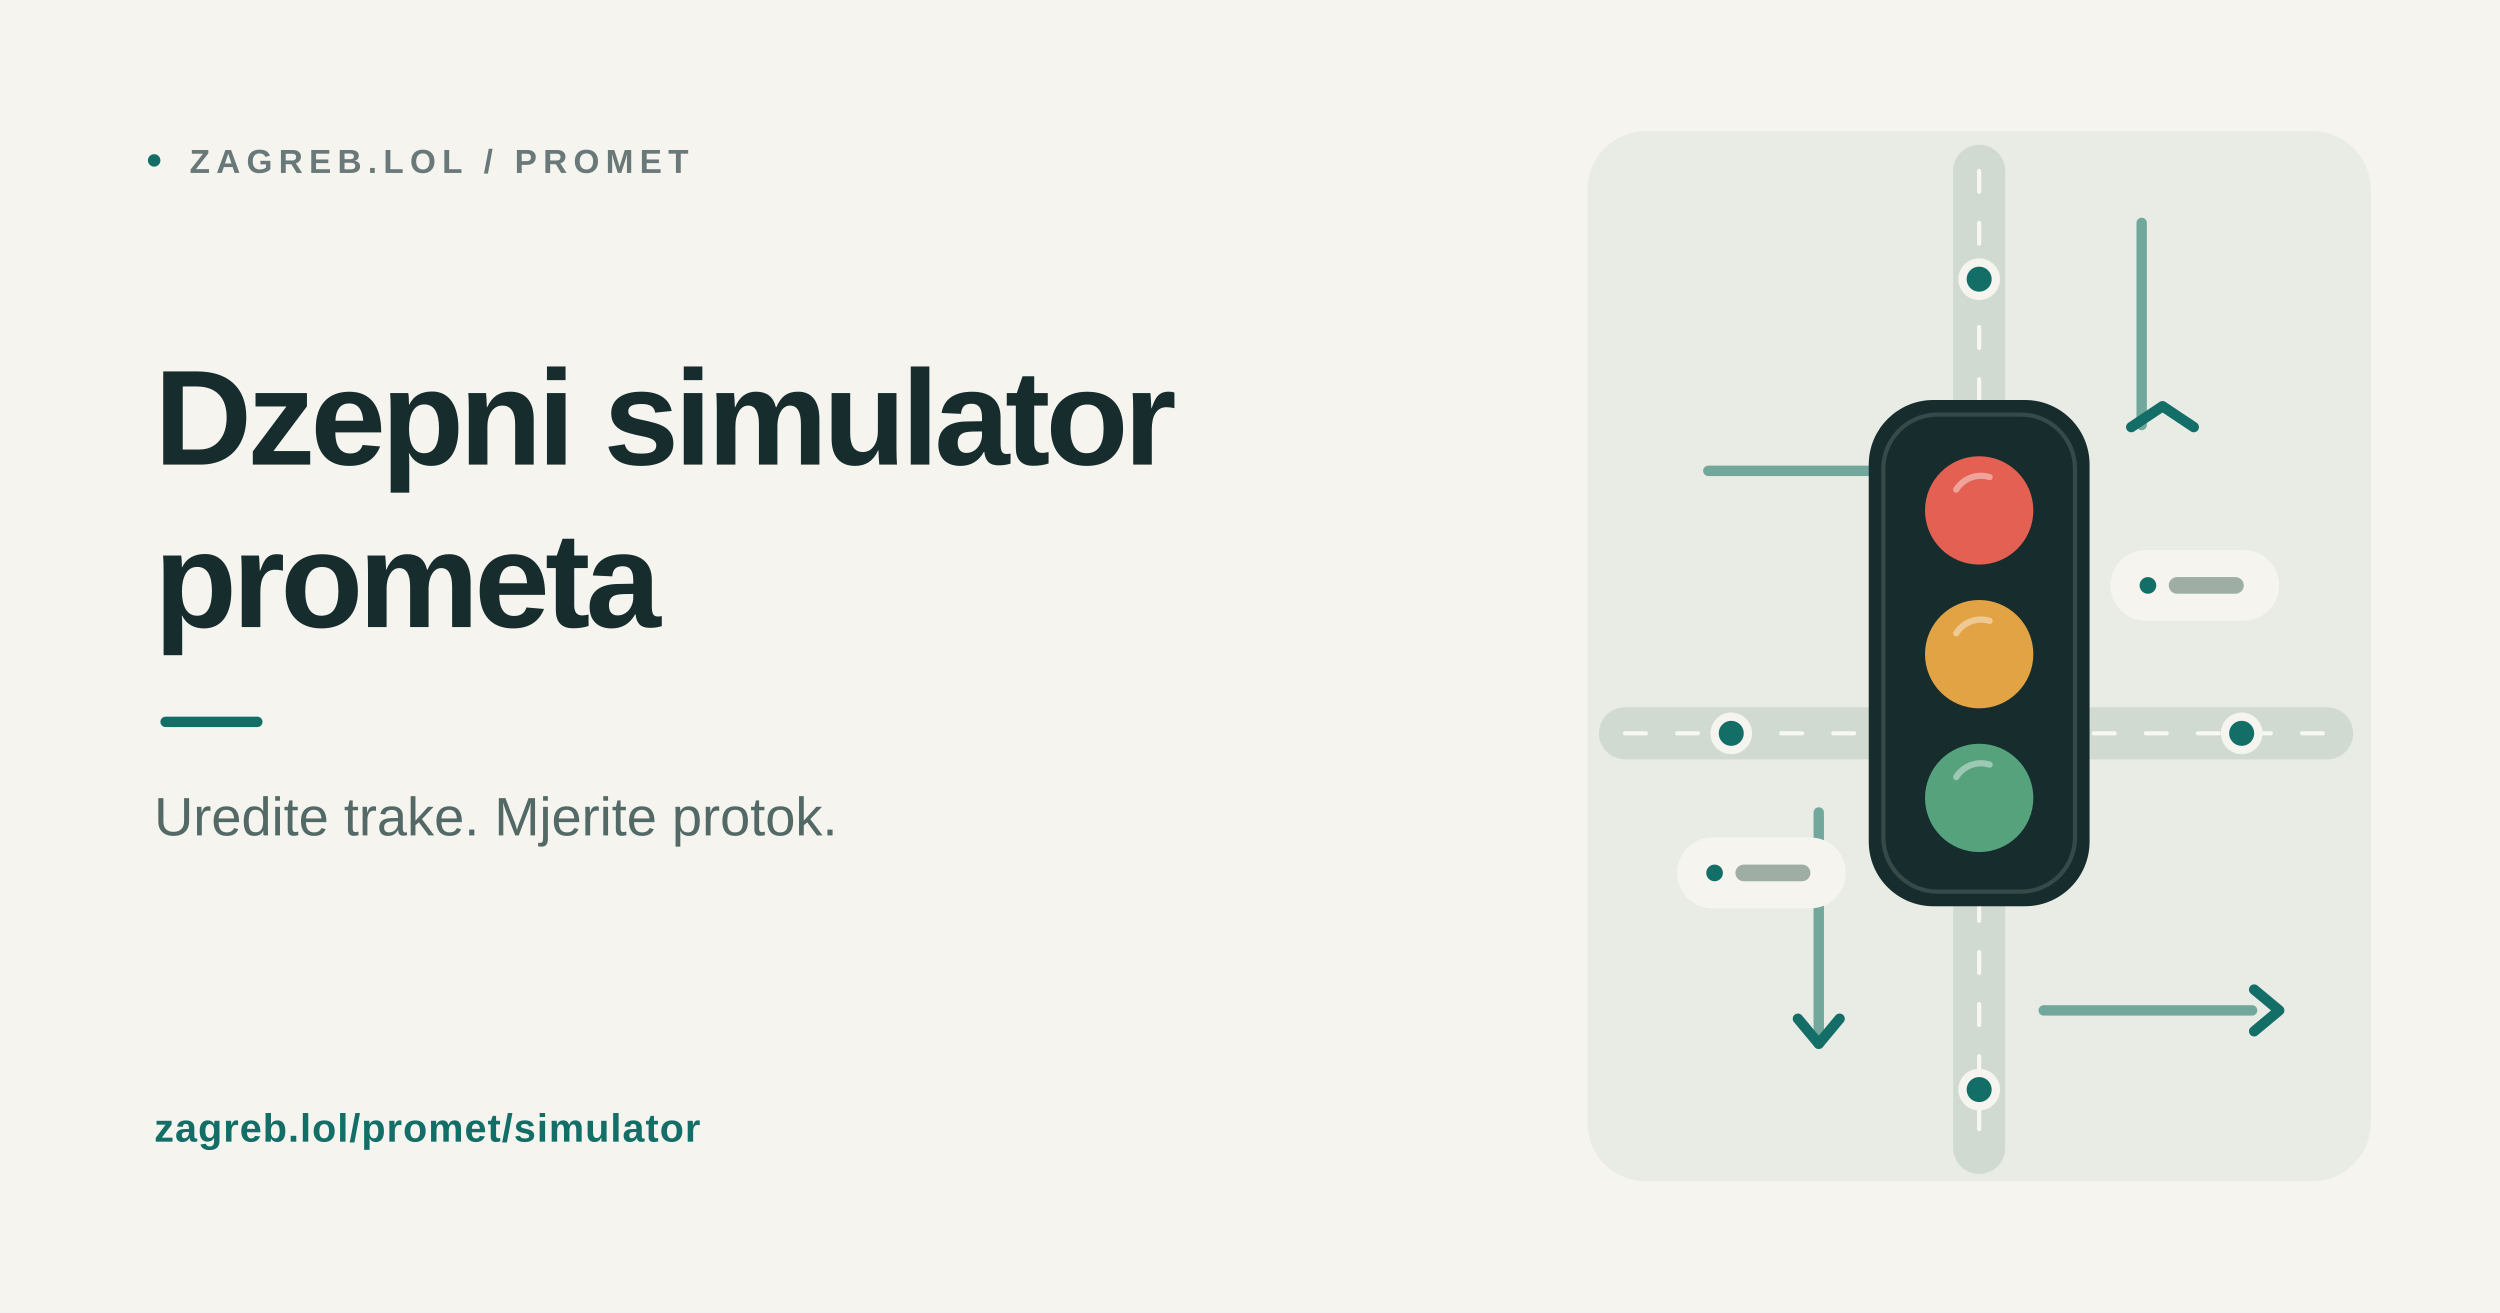
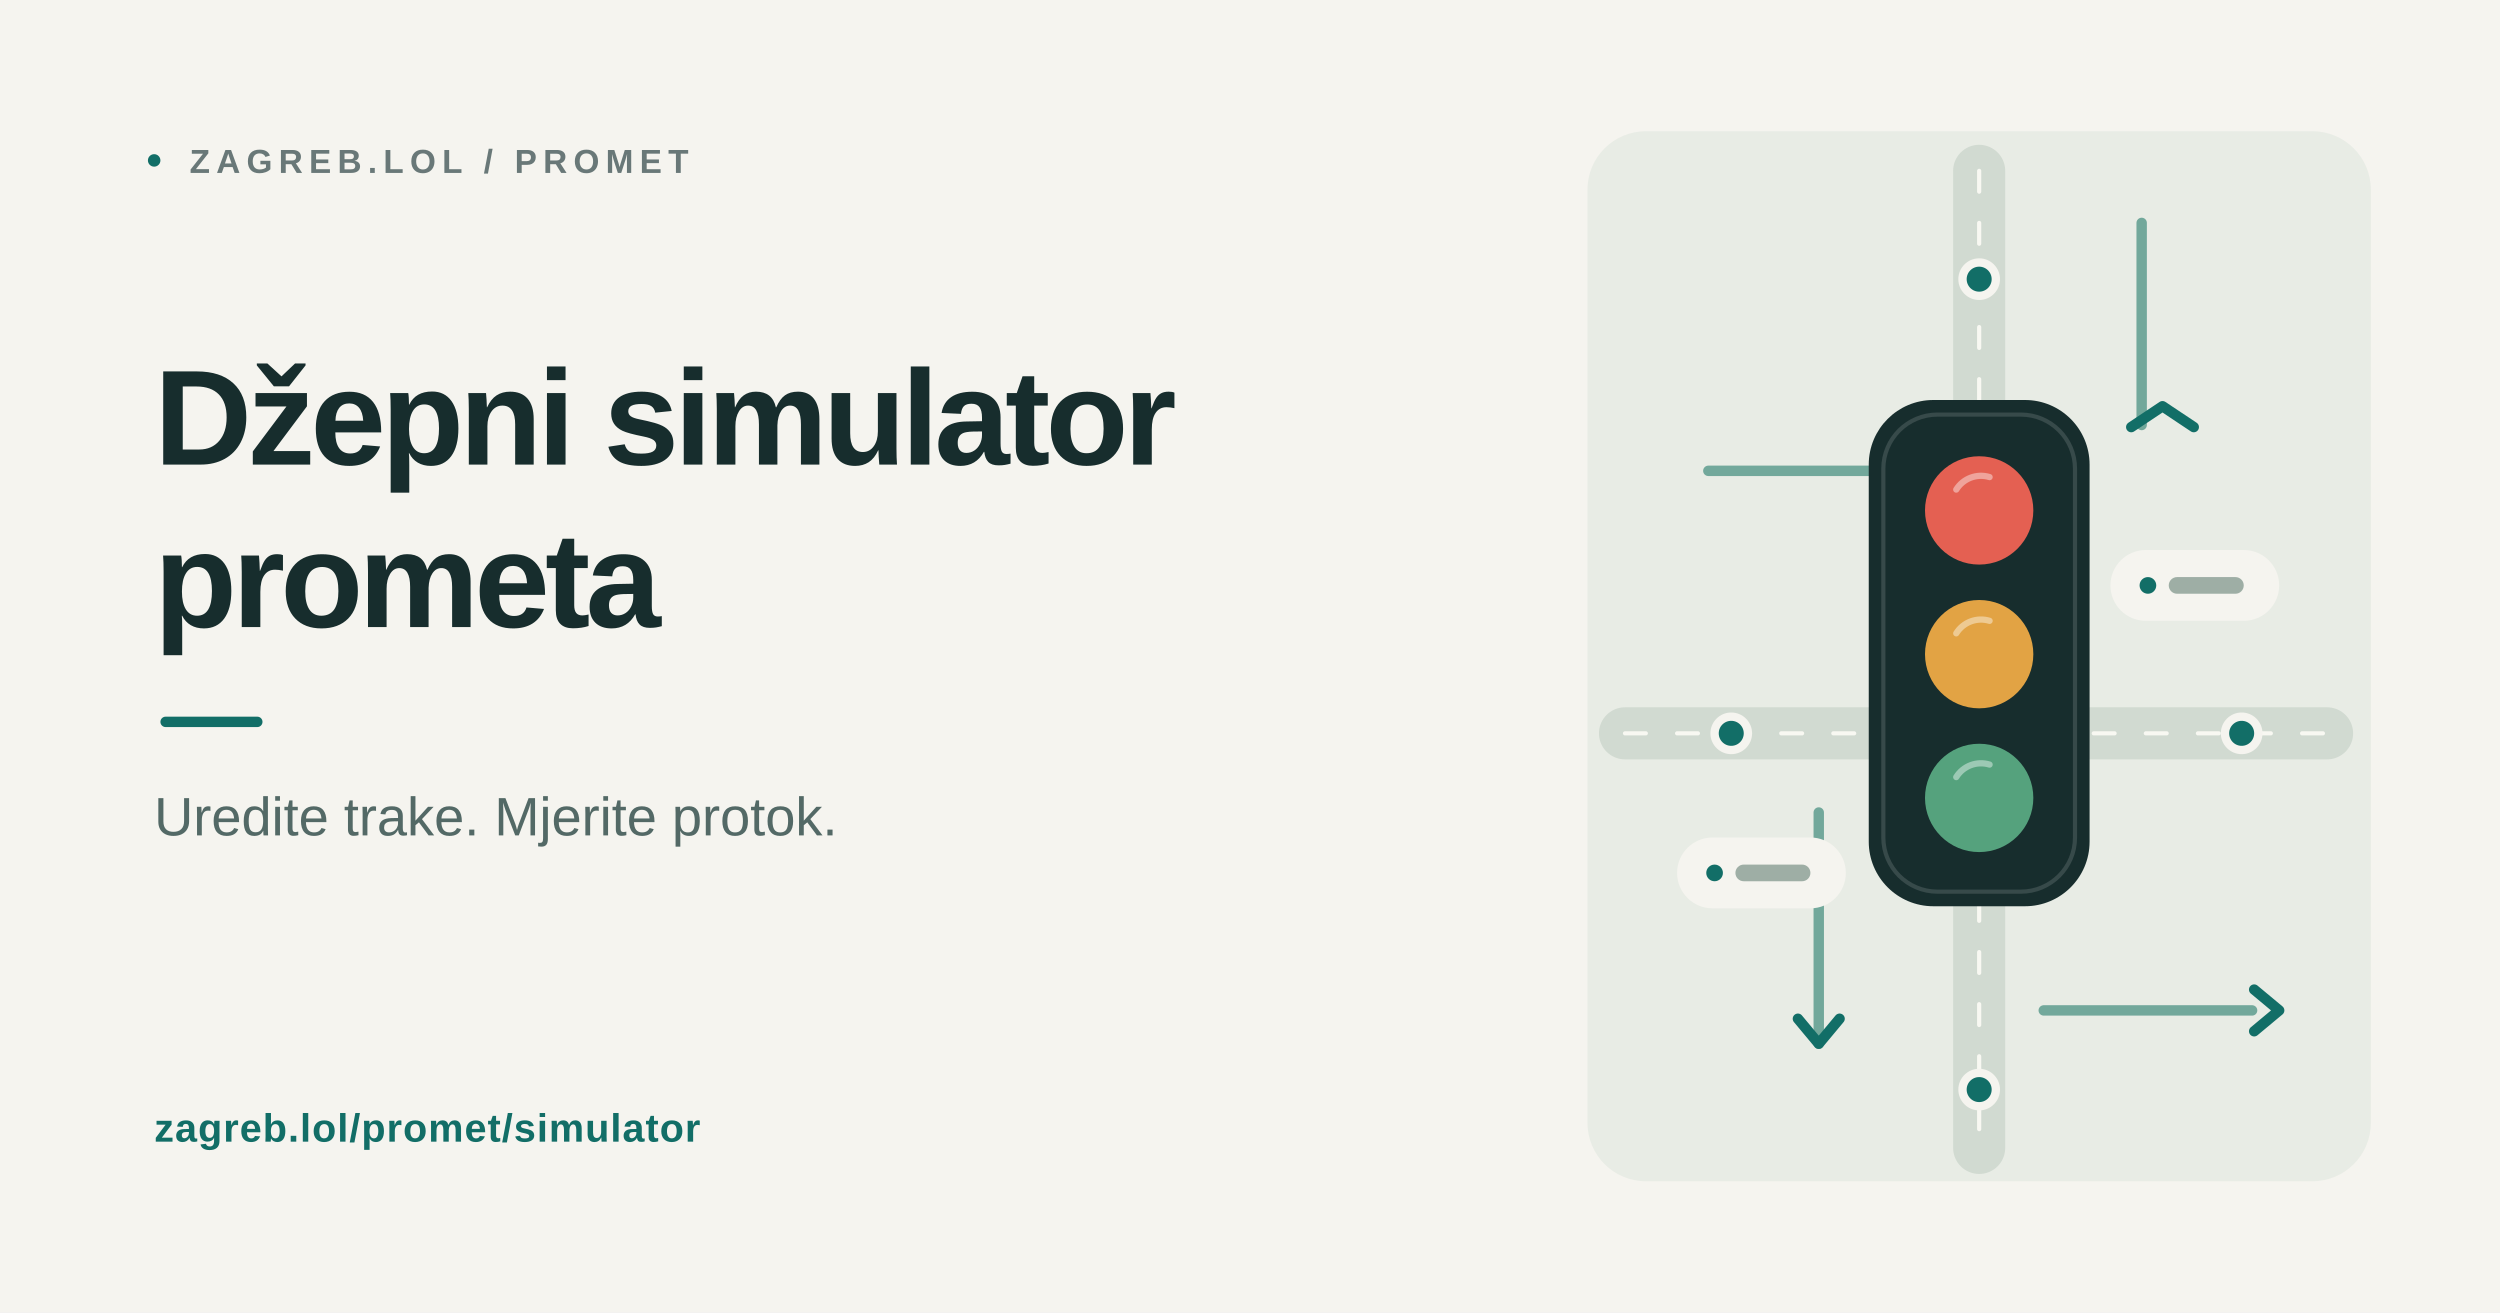
<svg xmlns="http://www.w3.org/2000/svg" width="1200" height="630" viewBox="0 0 1200 630" role="img" aria-labelledby="title desc">
  <rect width="1200" height="630" fill="#f5f4ef" />
  <circle cx="74" cy="77" r="3" fill="#126e67" />
  <text x="91" y="83" fill="#697878" font-family="Arial, 'DejaVu Sans', sans-serif" font-size="16" font-weight="700" letter-spacing="3">ZAGREB.LOL  /  PROMET</text>
-   <text x="74" y="223" fill="#172d2d" font-family="Arial, 'DejaVu Sans', sans-serif" font-size="65" font-weight="700" letter-spacing="-2.2">Dzepni simulator</text>
+   <text x="74" y="223" fill="#172d2d" font-family="Arial, 'DejaVu Sans', sans-serif" font-size="65" font-weight="700" letter-spacing="-2.2">Džepni simulator</text>
  <text x="74" y="301" fill="#172d2d" font-family="Arial, 'DejaVu Sans', sans-serif" font-size="65" font-weight="700" letter-spacing="-2.2">prometa</text>
  <rect x="77" y="344" width="49" height="5" rx="2.5" fill="#126e67" />
  <text x="74" y="401" fill="#536966" font-family="Arial, 'DejaVu Sans', sans-serif" font-size="26" font-weight="400">Uredite trake. Mjerite protok.</text>
  <text x="74" y="548" fill="#126e67" font-family="Arial, 'DejaVu Sans', sans-serif" font-size="19" font-weight="700" letter-spacing=".5">zagreb.lol/promet/simulator</text>
  <rect x="762" y="63" width="376" height="504" rx="28" fill="#e8ece5" />
  <path d="M780 352h337M950 82v469" fill="none" stroke="#d1dad1" stroke-width="25" stroke-linecap="round" />
  <path d="M780 352h337M950 82v469" fill="none" stroke="#f8f8f2" stroke-width="2" stroke-dasharray="10 15" stroke-linecap="round" />
  <path d="M820 226h98M981 485h100M873 390v111M1028 107v97" fill="none" stroke="#72a89b" stroke-width="5" stroke-linecap="round" />
  <path d="m908 216 12 10-12 10m174 239 12 10-12 10M863 489l10 12 10-12m140-284 15-10 15 10" fill="none" stroke="#126e67" stroke-width="5" stroke-linecap="round" stroke-linejoin="round" />
  <rect x="897" y="192" width="106" height="243" rx="31" fill="#172d2d" />
  <rect x="904" y="199" width="92" height="229" rx="26" fill="none" stroke="#ffffff" stroke-opacity=".14" stroke-width="2" />
  <circle cx="950" cy="245" r="26" fill="#e46052" />
  <circle cx="950" cy="314" r="26" fill="#e2a344" />
  <circle cx="950" cy="383" r="26" fill="#55a27d" />
  <path d="M939 235a14 14 0 0 1 16-6M939 304a14 14 0 0 1 16-6M939 373a14 14 0 0 1 16-6" fill="none" stroke="#fff" stroke-opacity=".42" stroke-width="3" stroke-linecap="round" />
  <circle cx="831" cy="352" r="8" fill="#126e67" stroke="#f5f4ef" stroke-width="4" />
  <circle cx="1076" cy="352" r="8" fill="#126e67" stroke="#f5f4ef" stroke-width="4" />
  <circle cx="950" cy="134" r="8" fill="#126e67" stroke="#f5f4ef" stroke-width="4" />
  <circle cx="950" cy="523" r="8" fill="#126e67" stroke="#f5f4ef" stroke-width="4" />
  <rect x="1013" y="264" width="81" height="34" rx="17" fill="#f5f4ef" />
  <circle cx="1031" cy="281" r="4" fill="#126e67" />
  <rect x="1041" y="277" width="36" height="8" rx="4" fill="#9eaea5" />
  <rect x="805" y="402" width="81" height="34" rx="17" fill="#f5f4ef" />
  <circle cx="823" cy="419" r="4" fill="#126e67" />
  <rect x="833" y="415" width="36" height="8" rx="4" fill="#9eaea5" />
</svg>
